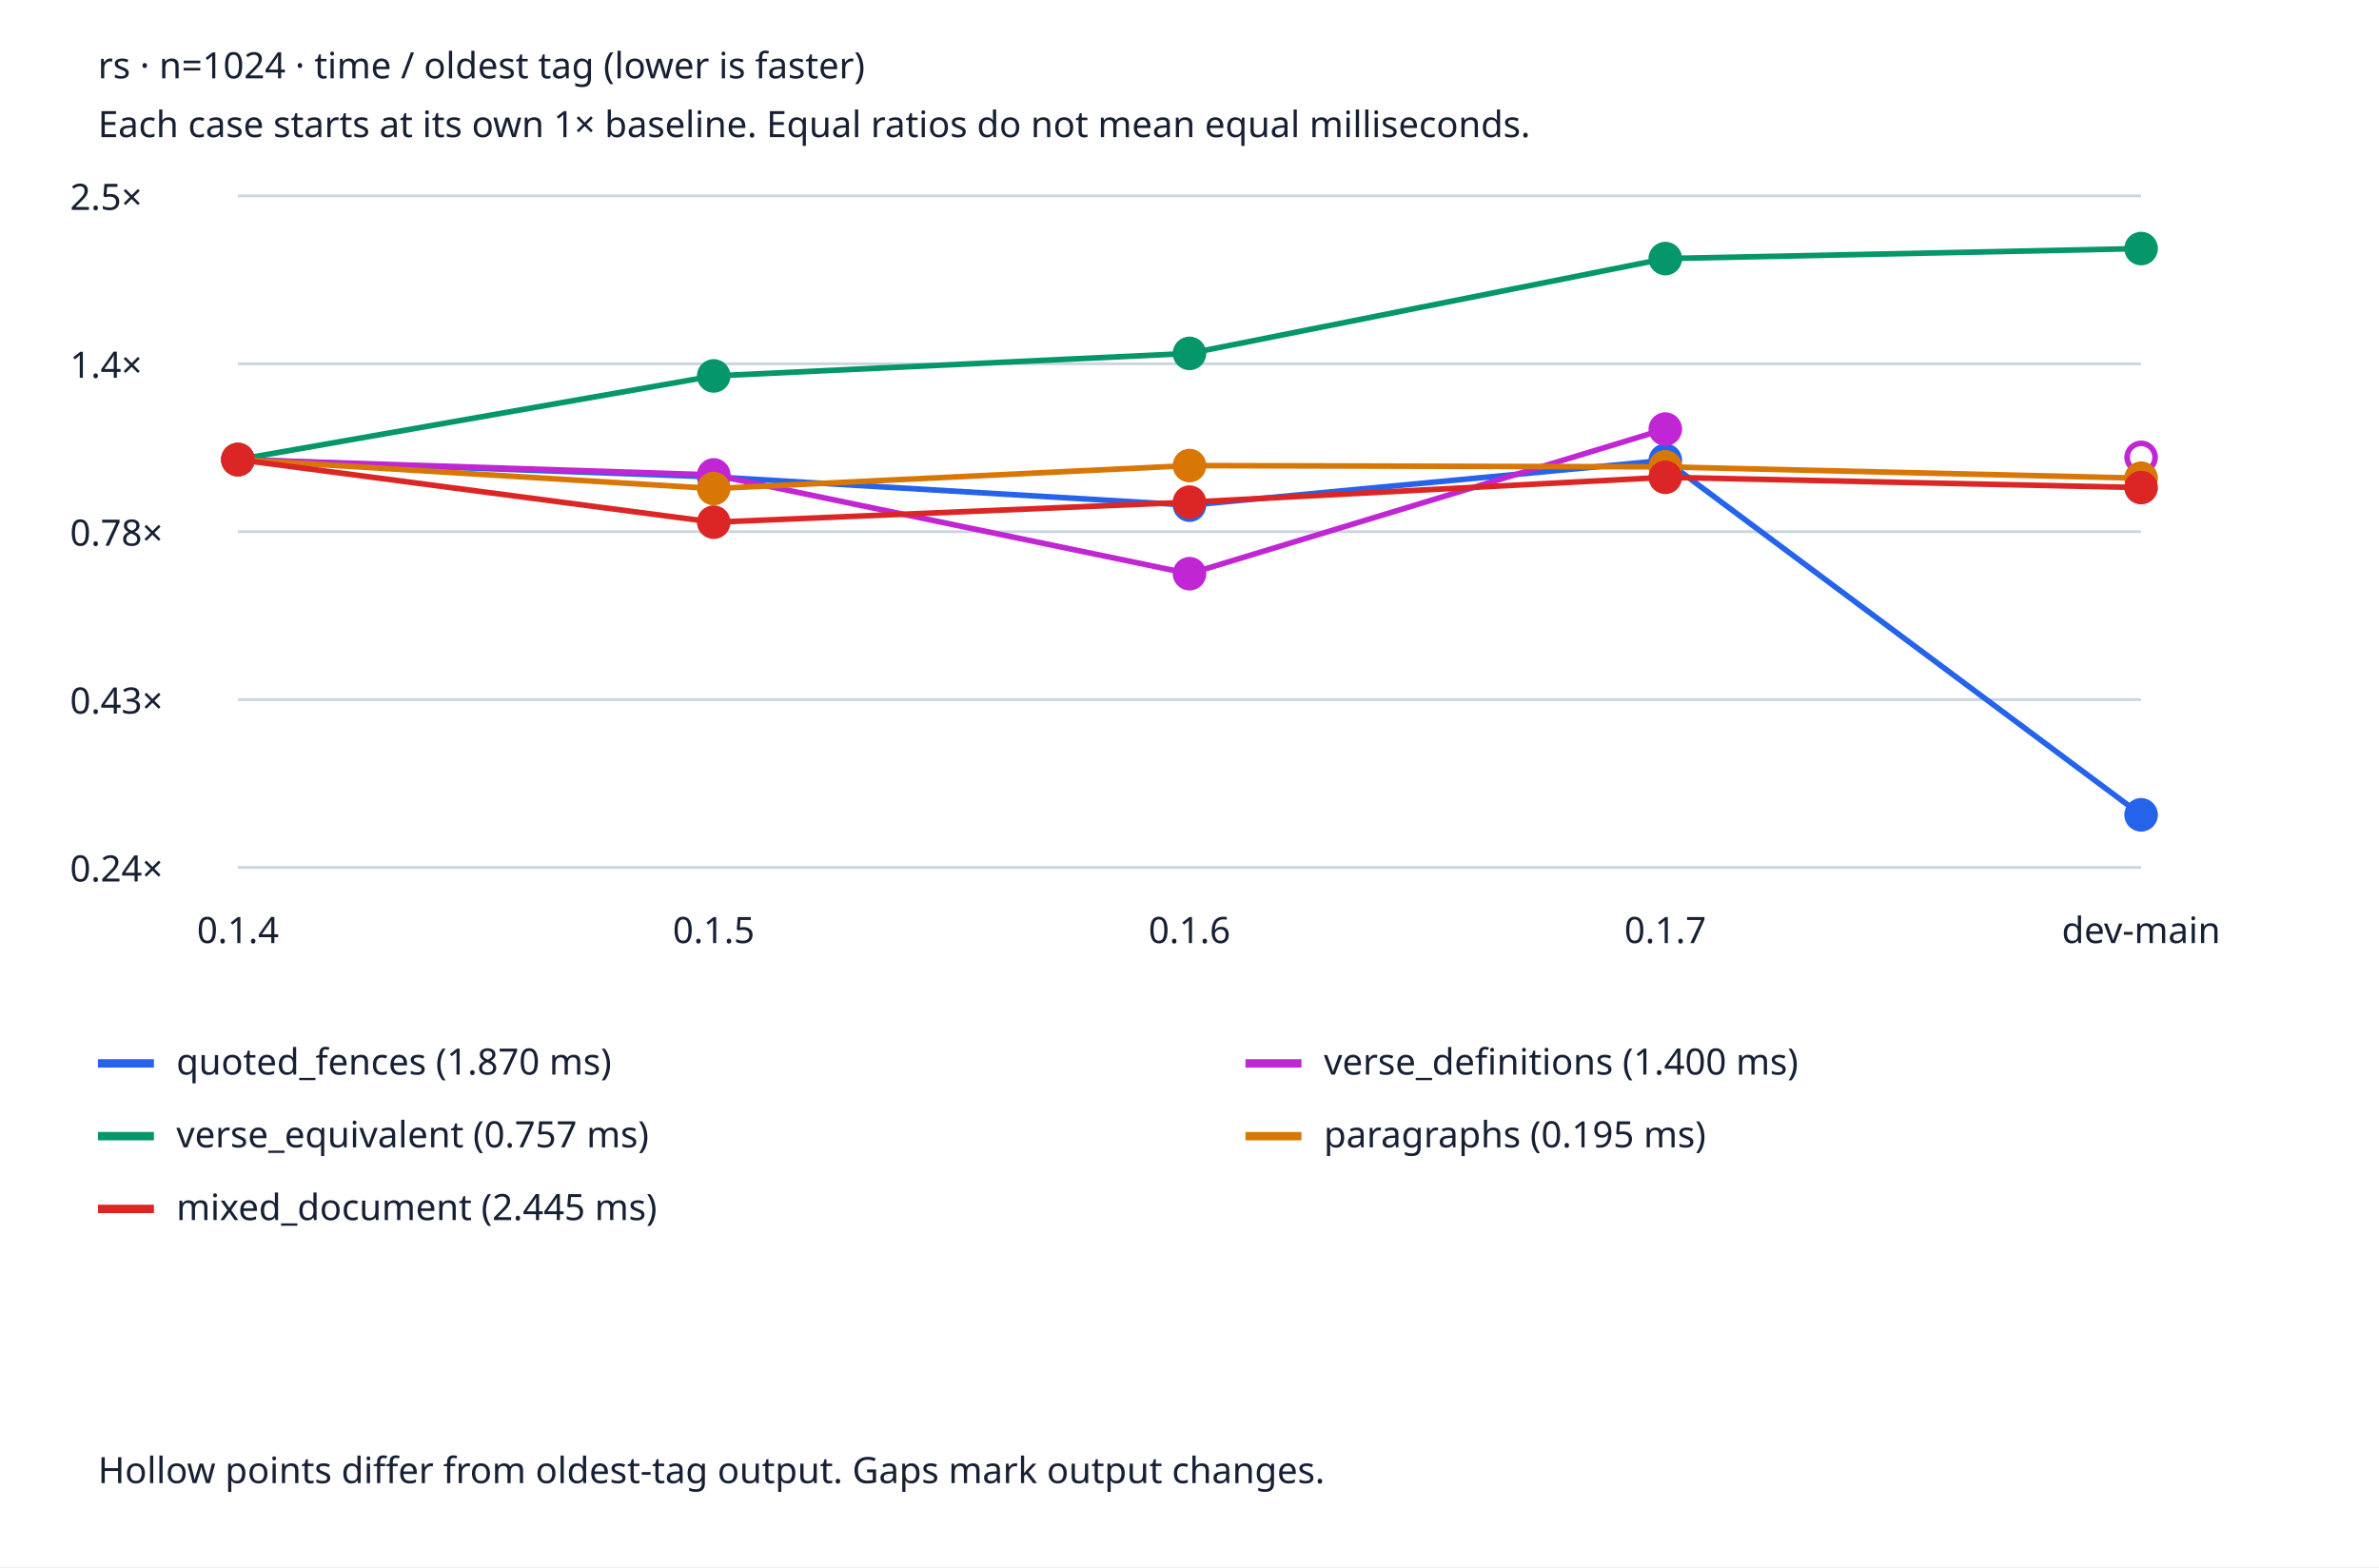
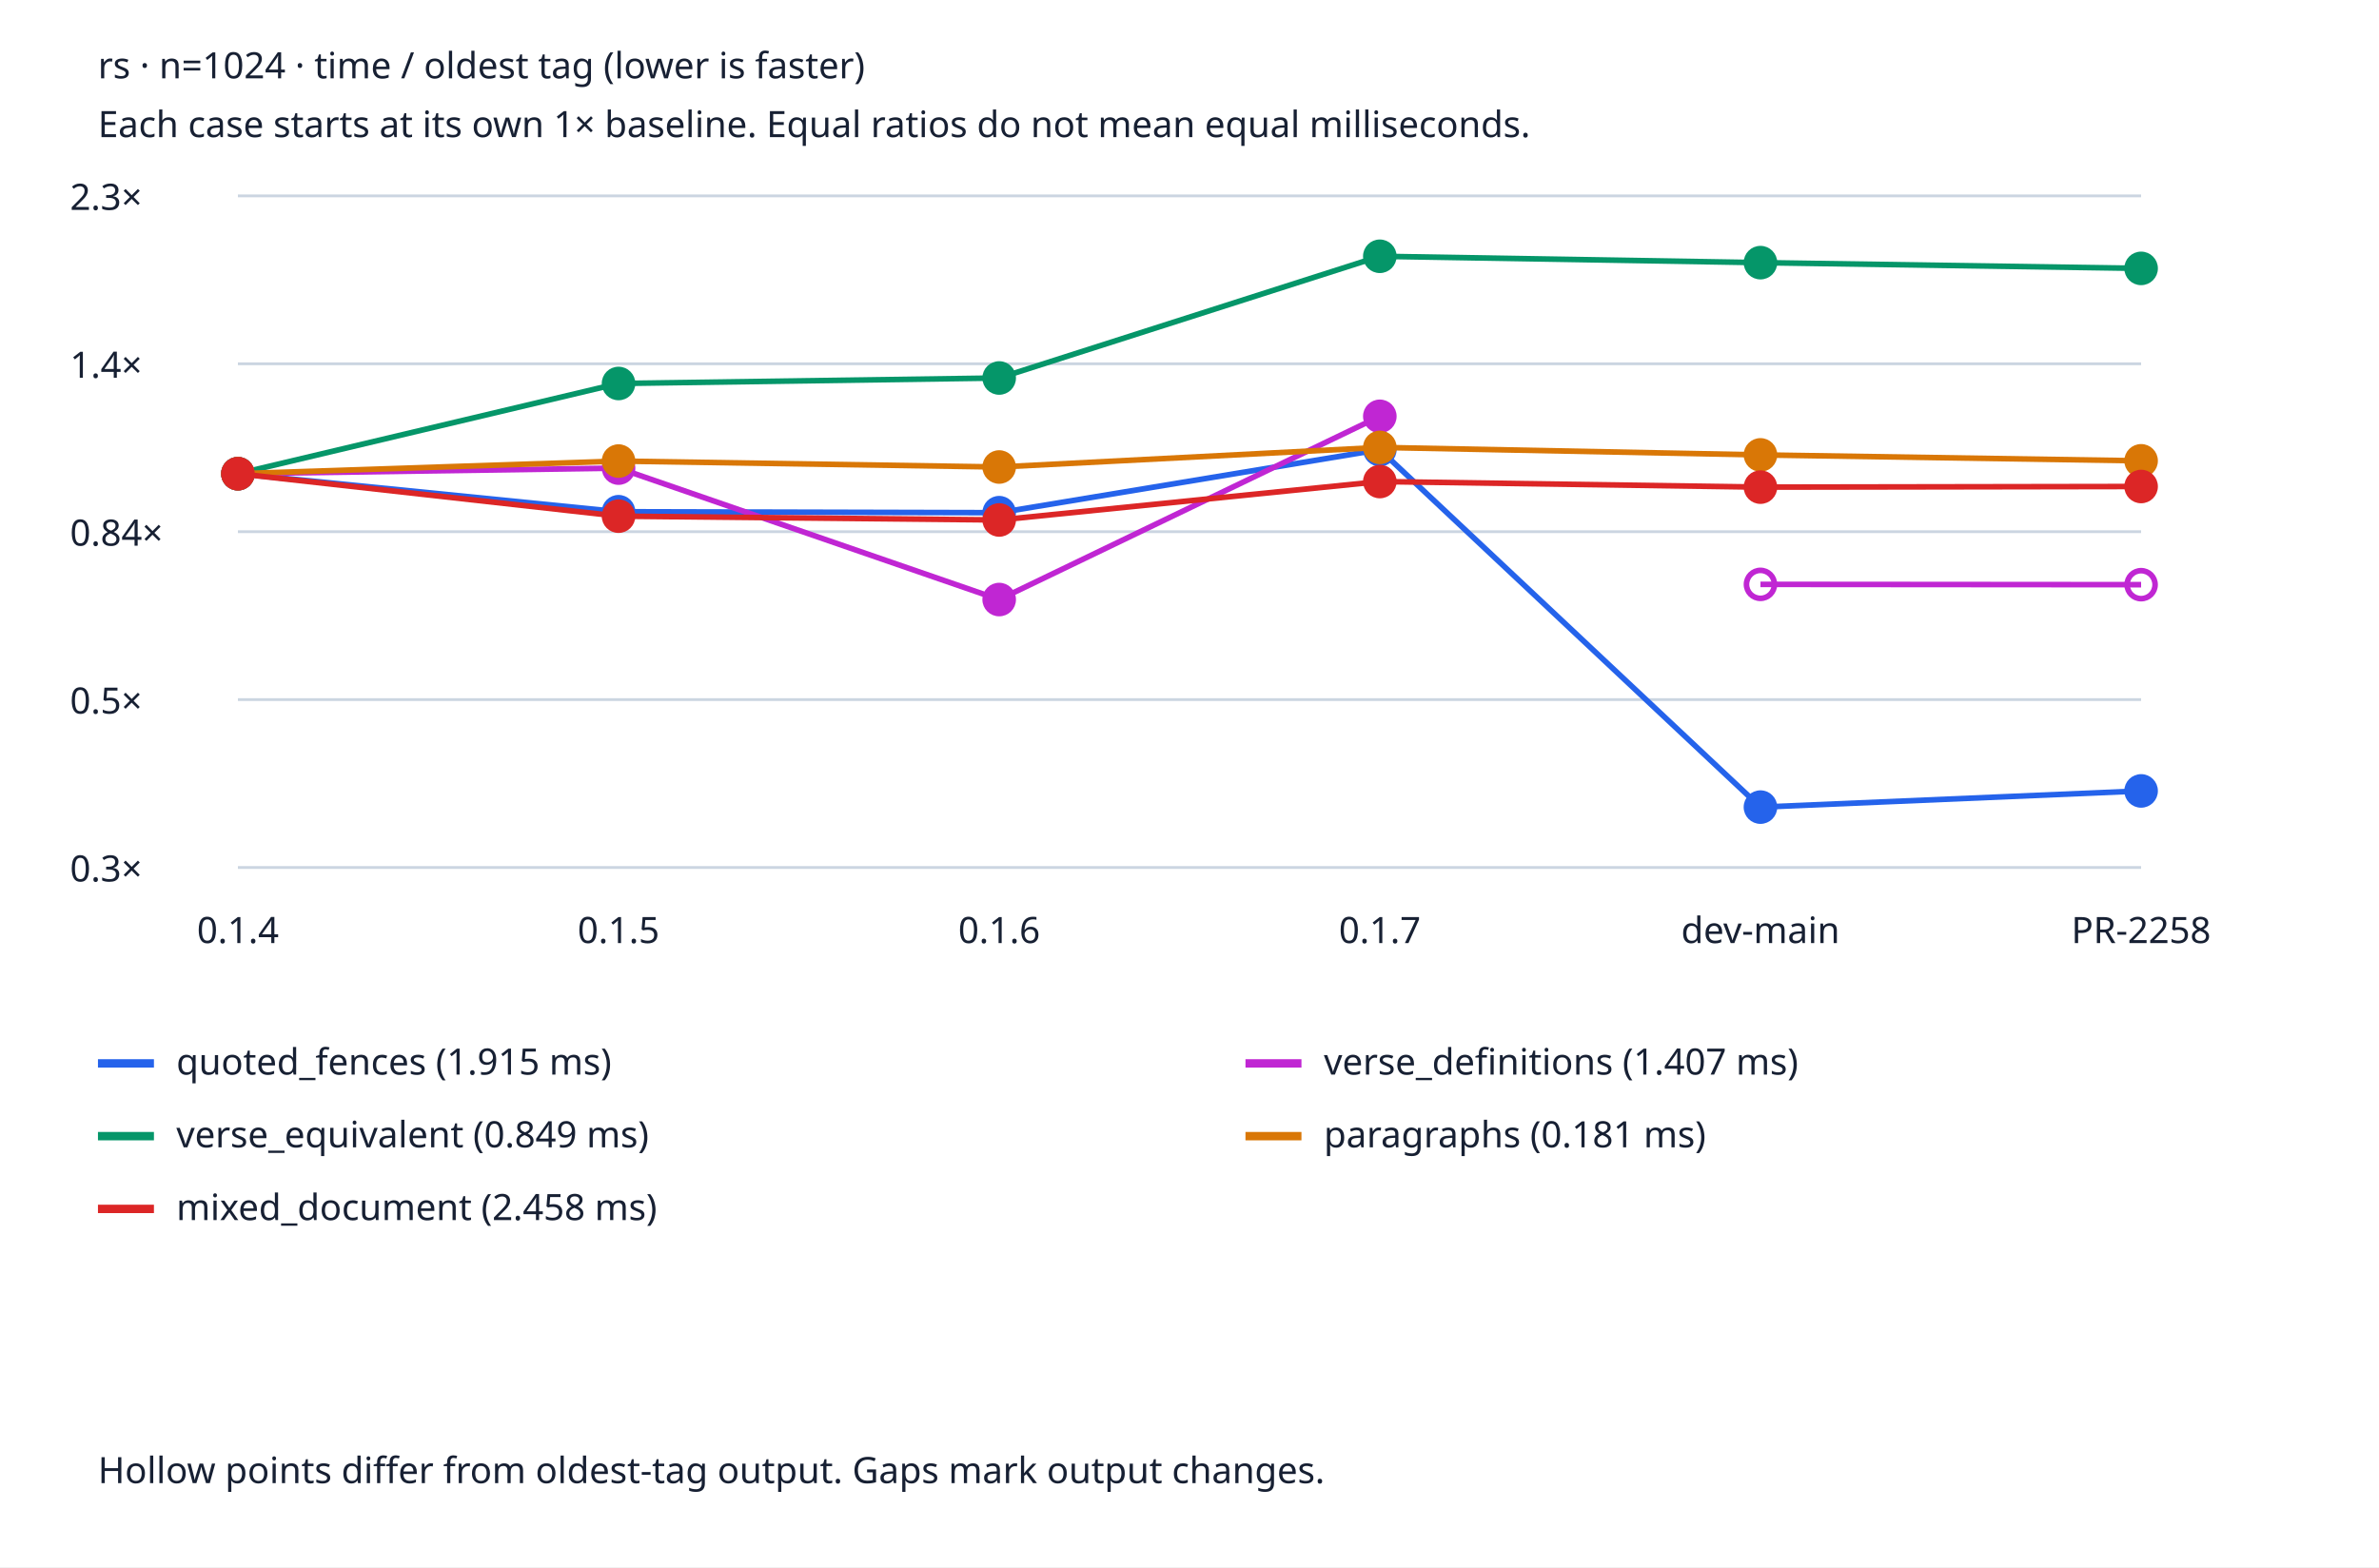
<svg xmlns="http://www.w3.org/2000/svg" viewBox="0 0 850 560" role="img" aria-labelledby="title desc">
  <style>text{font:13px system-ui;fill:#172033}.bg{fill:#fff}.grid{stroke:#cbd5e1}@media(prefers-color-scheme:dark){text{fill:#edf2f7}.bg{fill:#152033}.grid{stroke:#475569}}</style>
  <rect class="bg" width="850" height="560" />
  <text x="35" y="28" font-weight="bold">rs · n=1024 · time / oldest tag (lower is faster)</text>
  <text x="35" y="49">Each case starts at its own 1× baseline. Equal ratios do not mean equal milliseconds.</text>
  <line class="grid" x1="85" x2="765" y1="310.0" y2="310.0" />
-   <text x="25" y="315.0">0.24×</text>
+   <text x="25" y="315.0">0.3×</text>
  <line class="grid" x1="85" x2="765" y1="250.0" y2="250.0" />
-   <text x="25" y="255.0">0.43×</text>
+   <text x="25" y="255.0">0.5×</text>
  <line class="grid" x1="85" x2="765" y1="190.0" y2="190.0" />
-   <text x="25" y="195.0">0.78×</text>
+   <text x="25" y="195.0">0.84×</text>
  <line class="grid" x1="85" x2="765" y1="130.0" y2="130.0" />
  <text x="25" y="135.0">1.4×</text>
  <line class="grid" x1="85" x2="765" y1="70.0" y2="70.0" />
-   <text x="25" y="75.0">2.5×</text>
+   <text x="25" y="75.0">2.3×</text>
  <text x="85.0" y="337" text-anchor="middle">0.1.4</text>
-   <text x="255.0" y="337" text-anchor="middle">0.1.5</text>
-   <text x="425.0" y="337" text-anchor="middle">0.1.6</text>
-   <text x="595.0" y="337" text-anchor="middle">0.1.7</text>
-   <text x="765.0" y="337" text-anchor="middle">dev-main</text>
-   <circle cx="85.0" cy="164.228" r="5" fill="#2563eb" stroke="#2563eb" stroke-width="2" />
-   <line x1="85.0" y1="164.228" x2="255.0" y2="170.412" stroke="#2563eb" stroke-width="2" />
-   <circle cx="255.0" cy="170.412" r="5" fill="#2563eb" stroke="#2563eb" stroke-width="2" />
-   <line x1="255.0" y1="170.412" x2="425.0" y2="180.519" stroke="#2563eb" stroke-width="2" />
-   <circle cx="425.0" cy="180.519" r="5" fill="#2563eb" stroke="#2563eb" stroke-width="2" />
-   <line x1="425.0" y1="180.519" x2="595.0" y2="164.485" stroke="#2563eb" stroke-width="2" />
-   <circle cx="595.0" cy="164.485" r="5" fill="#2563eb" stroke="#2563eb" stroke-width="2" />
-   <line x1="595.0" y1="164.485" x2="765.0" y2="291.177" stroke="#2563eb" stroke-width="2" />
-   <circle cx="765.0" cy="291.177" r="5" fill="#2563eb" stroke="#2563eb" stroke-width="2" />
+   <text x="221.0" y="337" text-anchor="middle">0.1.5</text>
+   <text x="357.0" y="337" text-anchor="middle">0.1.6</text>
+   <text x="493.0" y="337" text-anchor="middle">0.1.7</text>
+   <text x="629.0" y="337" text-anchor="middle">dev-main</text>
+   <text x="765.0" y="337" text-anchor="middle">PR-2258</text>
+   <circle cx="85.0" cy="169.275" r="5" fill="#2563eb" stroke="#2563eb" stroke-width="2" />
+   <line x1="85.0" y1="169.275" x2="221.0" y2="182.864" stroke="#2563eb" stroke-width="2" />
+   <circle cx="221.0" cy="182.864" r="5" fill="#2563eb" stroke="#2563eb" stroke-width="2" />
+   <line x1="221.0" y1="182.864" x2="357.0" y2="183.205" stroke="#2563eb" stroke-width="2" />
+   <circle cx="357.0" cy="183.205" r="5" fill="#2563eb" stroke="#2563eb" stroke-width="2" />
+   <line x1="357.0" y1="183.205" x2="493.0" y2="160.685" stroke="#2563eb" stroke-width="2" />
+   <circle cx="493.0" cy="160.685" r="5" fill="#2563eb" stroke="#2563eb" stroke-width="2" />
+   <line x1="493.0" y1="160.685" x2="629.0" y2="288.42" stroke="#2563eb" stroke-width="2" />
+   <circle cx="629.0" cy="288.42" r="5" fill="#2563eb" stroke="#2563eb" stroke-width="2" />
+   <line x1="629.0" y1="288.42" x2="765.0" y2="282.633" stroke="#2563eb" stroke-width="2" />
+   <circle cx="765.0" cy="282.633" r="5" fill="#2563eb" stroke="#2563eb" stroke-width="2" />
  <line x1="35" x2="55" y1="380" y2="380" stroke="#2563eb" stroke-width="3" />
-   <text x="63" y="384">quoted_fences (1.870 ms)</text>
-   <circle cx="85.0" cy="164.228" r="5" fill="#c026d3" stroke="#c026d3" stroke-width="2" />
-   <line x1="85.0" y1="164.228" x2="255.0" y2="169.711" stroke="#c026d3" stroke-width="2" />
-   <circle cx="255.0" cy="169.711" r="5" fill="#c026d3" stroke="#c026d3" stroke-width="2" />
-   <line x1="255.0" y1="169.711" x2="425.0" y2="205.01" stroke="#c026d3" stroke-width="2" />
-   <circle cx="425.0" cy="205.01" r="5" fill="#c026d3" stroke="#c026d3" stroke-width="2" />
-   <line x1="425.0" y1="205.01" x2="595.0" y2="153.336" stroke="#c026d3" stroke-width="2" />
-   <circle cx="595.0" cy="153.336" r="5" fill="#c026d3" stroke="#c026d3" stroke-width="2" />
-   <circle cx="765.0" cy="163.435" r="5" fill="none" stroke="#c026d3" stroke-width="2" />
+   <text x="63" y="384">quoted_fences (1.915 ms)</text>
+   <circle cx="85.0" cy="169.275" r="5" fill="#c026d3" stroke="#c026d3" stroke-width="2" />
+   <line x1="85.0" y1="169.275" x2="221.0" y2="167.277" stroke="#c026d3" stroke-width="2" />
+   <circle cx="221.0" cy="167.277" r="5" fill="#c026d3" stroke="#c026d3" stroke-width="2" />
+   <line x1="221.0" y1="167.277" x2="357.0" y2="214.246" stroke="#c026d3" stroke-width="2" />
+   <circle cx="357.0" cy="214.246" r="5" fill="#c026d3" stroke="#c026d3" stroke-width="2" />
+   <line x1="357.0" y1="214.246" x2="493.0" y2="148.769" stroke="#c026d3" stroke-width="2" />
+   <circle cx="493.0" cy="148.769" r="5" fill="#c026d3" stroke="#c026d3" stroke-width="2" />
+   <circle cx="629.0" cy="208.822" r="5" fill="none" stroke="#c026d3" stroke-width="2" />
+   <line x1="629.0" y1="208.822" x2="765.0" y2="208.93" stroke="#c026d3" stroke-width="2" />
+   <circle cx="765.0" cy="208.93" r="5" fill="none" stroke="#c026d3" stroke-width="2" />
  <line x1="445" x2="465" y1="380" y2="380" stroke="#c026d3" stroke-width="3" />
-   <text x="473" y="384">verse_definitions (1.400 ms)</text>
-   <circle cx="85.0" cy="164.228" r="5" fill="#059669" stroke="#059669" stroke-width="2" />
-   <line x1="85.0" y1="164.228" x2="255.0" y2="134.335" stroke="#059669" stroke-width="2" />
-   <circle cx="255.0" cy="134.335" r="5" fill="#059669" stroke="#059669" stroke-width="2" />
-   <line x1="255.0" y1="134.335" x2="425.0" y2="126.288" stroke="#059669" stroke-width="2" />
-   <circle cx="425.0" cy="126.288" r="5" fill="#059669" stroke="#059669" stroke-width="2" />
-   <line x1="425.0" y1="126.288" x2="595.0" y2="92.402" stroke="#059669" stroke-width="2" />
-   <circle cx="595.0" cy="92.402" r="5" fill="#059669" stroke="#059669" stroke-width="2" />
-   <line x1="595.0" y1="92.402" x2="765.0" y2="88.823" stroke="#059669" stroke-width="2" />
-   <circle cx="765.0" cy="88.823" r="5" fill="#059669" stroke="#059669" stroke-width="2" />
+   <text x="473" y="384">verse_definitions (1.407 ms)</text>
+   <circle cx="85.0" cy="169.275" r="5" fill="#059669" stroke="#059669" stroke-width="2" />
+   <line x1="85.0" y1="169.275" x2="221.0" y2="137.036" stroke="#059669" stroke-width="2" />
+   <circle cx="221.0" cy="137.036" r="5" fill="#059669" stroke="#059669" stroke-width="2" />
+   <line x1="221.0" y1="137.036" x2="357.0" y2="135.075" stroke="#059669" stroke-width="2" />
+   <circle cx="357.0" cy="135.075" r="5" fill="#059669" stroke="#059669" stroke-width="2" />
+   <line x1="357.0" y1="135.075" x2="493.0" y2="91.58" stroke="#059669" stroke-width="2" />
+   <circle cx="493.0" cy="91.58" r="5" fill="#059669" stroke="#059669" stroke-width="2" />
+   <line x1="493.0" y1="91.58" x2="629.0" y2="93.855" stroke="#059669" stroke-width="2" />
+   <circle cx="629.0" cy="93.855" r="5" fill="#059669" stroke="#059669" stroke-width="2" />
+   <line x1="629.0" y1="93.855" x2="765.0" y2="95.906" stroke="#059669" stroke-width="2" />
+   <circle cx="765.0" cy="95.906" r="5" fill="#059669" stroke="#059669" stroke-width="2" />
  <line x1="35" x2="55" y1="406" y2="406" stroke="#059669" stroke-width="3" />
-   <text x="63" y="410">verse_equivalent (0.757 ms)</text>
-   <circle cx="85.0" cy="164.228" r="5" fill="#d97706" stroke="#d97706" stroke-width="2" />
-   <line x1="85.0" y1="164.228" x2="255.0" y2="174.584" stroke="#d97706" stroke-width="2" />
-   <circle cx="255.0" cy="174.584" r="5" fill="#d97706" stroke="#d97706" stroke-width="2" />
-   <line x1="255.0" y1="174.584" x2="425.0" y2="166.369" stroke="#d97706" stroke-width="2" />
-   <circle cx="425.0" cy="166.369" r="5" fill="#d97706" stroke="#d97706" stroke-width="2" />
-   <line x1="425.0" y1="166.369" x2="595.0" y2="166.83" stroke="#d97706" stroke-width="2" />
-   <circle cx="595.0" cy="166.83" r="5" fill="#d97706" stroke="#d97706" stroke-width="2" />
-   <line x1="595.0" y1="166.83" x2="765.0" y2="170.882" stroke="#d97706" stroke-width="2" />
-   <circle cx="765.0" cy="170.882" r="5" fill="#d97706" stroke="#d97706" stroke-width="2" />
+   <text x="63" y="410">verse_equivalent (0.849 ms)</text>
+   <circle cx="85.0" cy="169.275" r="5" fill="#d97706" stroke="#d97706" stroke-width="2" />
+   <line x1="85.0" y1="169.275" x2="221.0" y2="164.76" stroke="#d97706" stroke-width="2" />
+   <circle cx="221.0" cy="164.76" r="5" fill="#d97706" stroke="#d97706" stroke-width="2" />
+   <line x1="221.0" y1="164.76" x2="357.0" y2="166.883" stroke="#d97706" stroke-width="2" />
+   <circle cx="357.0" cy="166.883" r="5" fill="#d97706" stroke="#d97706" stroke-width="2" />
+   <line x1="357.0" y1="166.883" x2="493.0" y2="159.883" stroke="#d97706" stroke-width="2" />
+   <circle cx="493.0" cy="159.883" r="5" fill="#d97706" stroke="#d97706" stroke-width="2" />
+   <line x1="493.0" y1="159.883" x2="629.0" y2="162.558" stroke="#d97706" stroke-width="2" />
+   <circle cx="629.0" cy="162.558" r="5" fill="#d97706" stroke="#d97706" stroke-width="2" />
+   <line x1="629.0" y1="162.558" x2="765.0" y2="164.676" stroke="#d97706" stroke-width="2" />
+   <circle cx="765.0" cy="164.676" r="5" fill="#d97706" stroke="#d97706" stroke-width="2" />
  <line x1="445" x2="465" y1="406" y2="406" stroke="#d97706" stroke-width="3" />
-   <text x="473" y="410">paragraphs (0.195 ms)</text>
-   <circle cx="85.0" cy="164.228" r="5" fill="#dc2626" stroke="#dc2626" stroke-width="2" />
-   <line x1="85.0" y1="164.228" x2="255.0" y2="186.605" stroke="#dc2626" stroke-width="2" />
-   <circle cx="255.0" cy="186.605" r="5" fill="#dc2626" stroke="#dc2626" stroke-width="2" />
-   <line x1="255.0" y1="186.605" x2="425.0" y2="179.444" stroke="#dc2626" stroke-width="2" />
-   <circle cx="425.0" cy="179.444" r="5" fill="#dc2626" stroke="#dc2626" stroke-width="2" />
-   <line x1="425.0" y1="179.444" x2="595.0" y2="170.559" stroke="#dc2626" stroke-width="2" />
-   <circle cx="595.0" cy="170.559" r="5" fill="#dc2626" stroke="#dc2626" stroke-width="2" />
-   <line x1="595.0" y1="170.559" x2="765.0" y2="174.238" stroke="#dc2626" stroke-width="2" />
-   <circle cx="765.0" cy="174.238" r="5" fill="#dc2626" stroke="#dc2626" stroke-width="2" />
+   <text x="473" y="410">paragraphs (0.181 ms)</text>
+   <circle cx="85.0" cy="169.275" r="5" fill="#dc2626" stroke="#dc2626" stroke-width="2" />
+   <line x1="85.0" y1="169.275" x2="221.0" y2="184.447" stroke="#dc2626" stroke-width="2" />
+   <circle cx="221.0" cy="184.447" r="5" fill="#dc2626" stroke="#dc2626" stroke-width="2" />
+   <line x1="221.0" y1="184.447" x2="357.0" y2="185.812" stroke="#dc2626" stroke-width="2" />
+   <circle cx="357.0" cy="185.812" r="5" fill="#dc2626" stroke="#dc2626" stroke-width="2" />
+   <line x1="357.0" y1="185.812" x2="493.0" y2="172.078" stroke="#dc2626" stroke-width="2" />
+   <circle cx="493.0" cy="172.078" r="5" fill="#dc2626" stroke="#dc2626" stroke-width="2" />
+   <line x1="493.0" y1="172.078" x2="629.0" y2="174.073" stroke="#dc2626" stroke-width="2" />
+   <circle cx="629.0" cy="174.073" r="5" fill="#dc2626" stroke="#dc2626" stroke-width="2" />
+   <line x1="629.0" y1="174.073" x2="765.0" y2="173.848" stroke="#dc2626" stroke-width="2" />
+   <circle cx="765.0" cy="173.848" r="5" fill="#dc2626" stroke="#dc2626" stroke-width="2" />
  <line x1="35" x2="55" y1="432" y2="432" stroke="#dc2626" stroke-width="3" />
-   <text x="63" y="436">mixed_document (2.445 ms)</text>
+   <text x="63" y="436">mixed_document (2.458 ms)</text>
  <text x="35" y="530">Hollow points differ from oldest-tag output. Gaps mark output changes.</text>
</svg>
